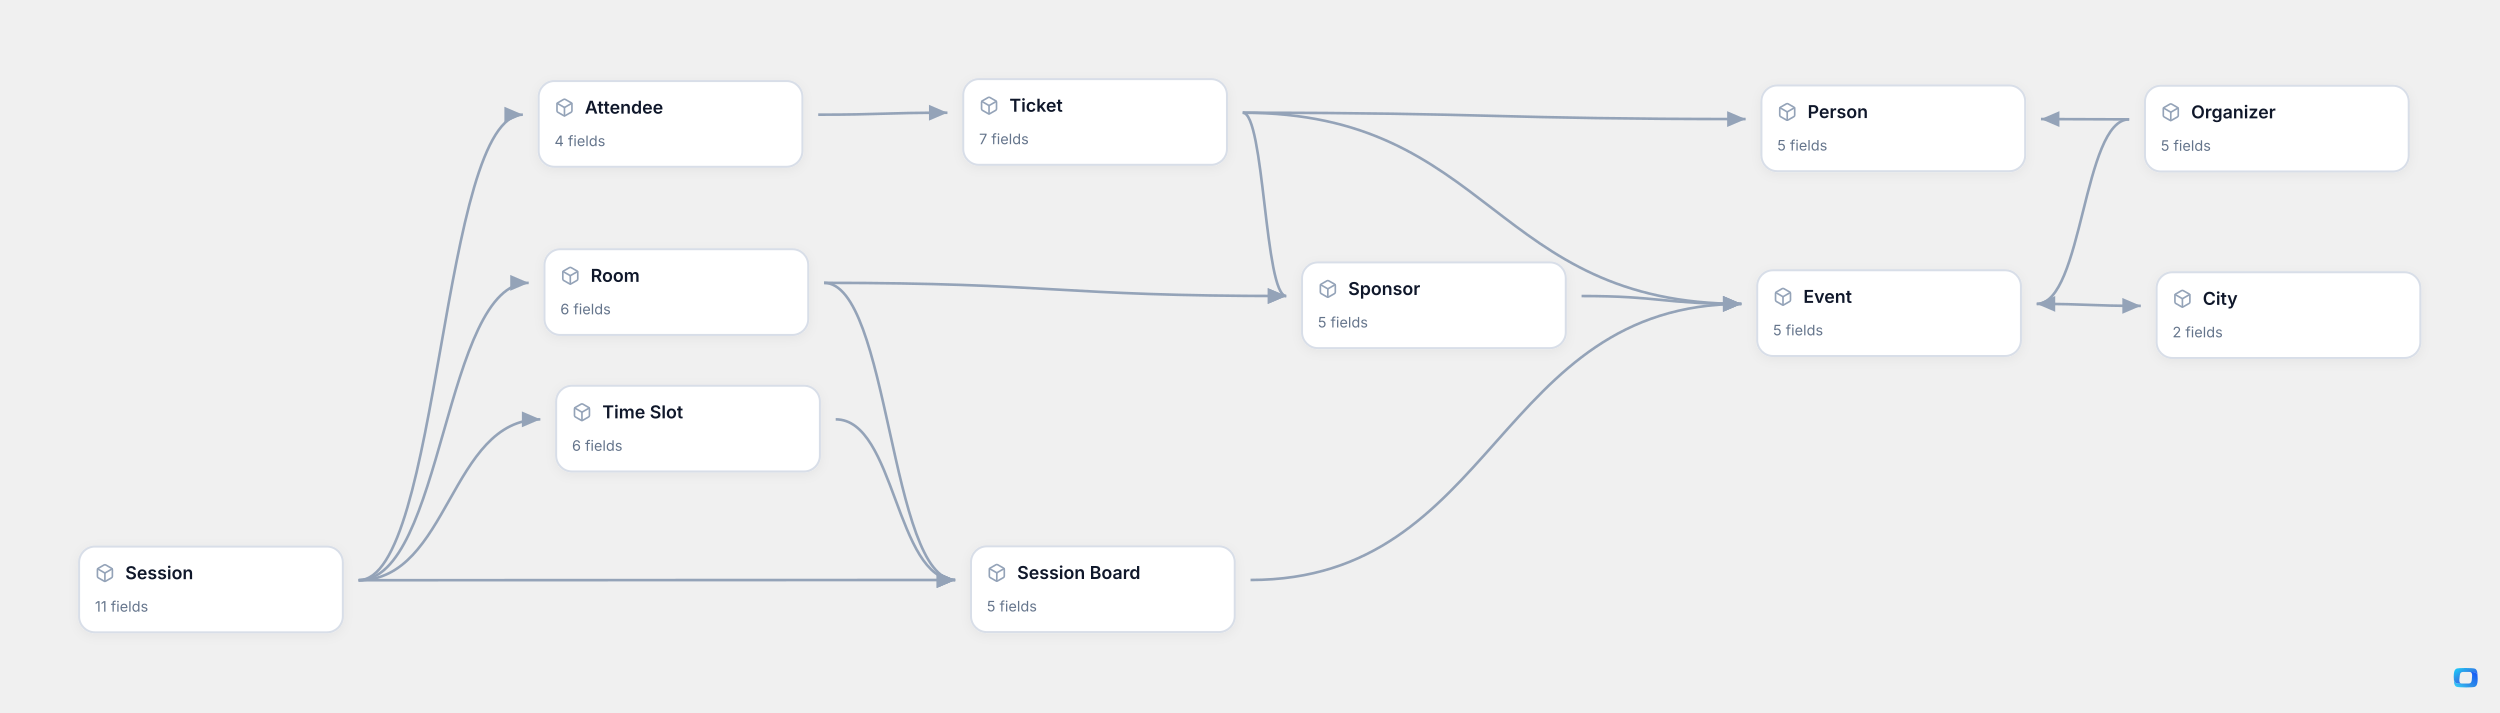
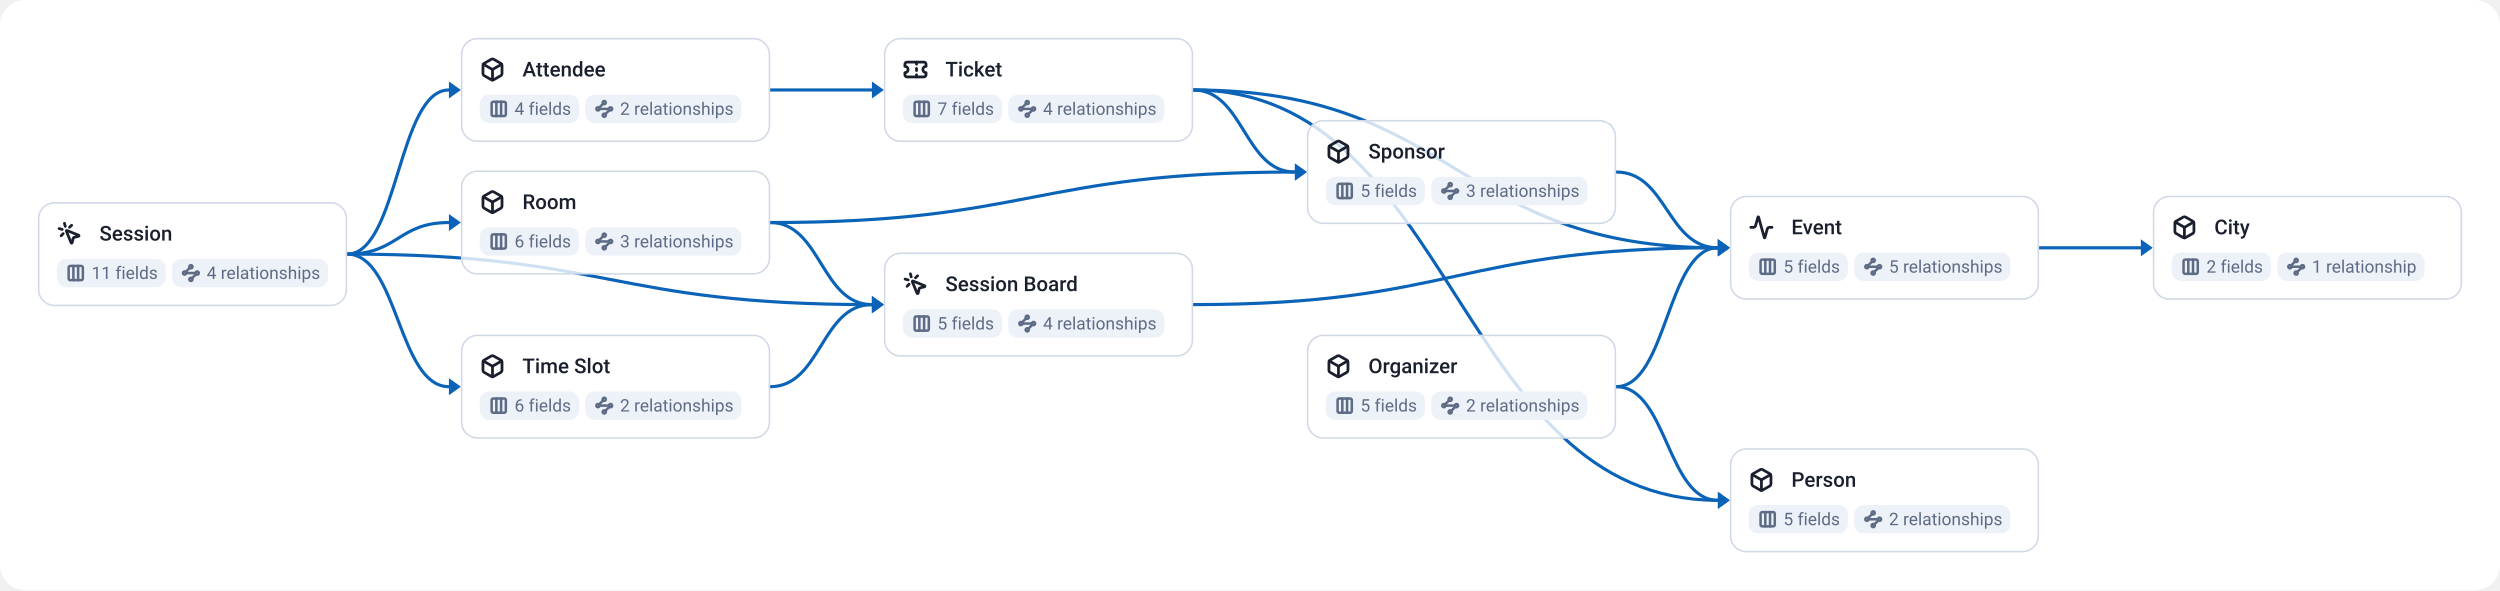
- <svg xmlns="http://www.w3.org/2000/svg" width="1896" height="540" viewBox="0 0 1896 540">
-   <defs>
-     <filter id="card-shadow" x="-20%" y="-20%" width="140%" height="140%">
-       <feDropShadow dx="0" dy="2" stdDeviation="4" flood-color="#0f172a" flood-opacity="0.05" />
-     </filter>
-     <filter id="label-shadow" x="-20%" y="-20%" width="140%" height="140%">
-       <feDropShadow dx="0" dy="1" stdDeviation="2" flood-color="#0f172a" flood-opacity="0.06" />
-     </filter>
-     <marker id="arr-end-0" markerWidth="9" markerHeight="9" refX="7" refY="3" orient="auto" markerUnits="strokeWidth">
-       <path d="M0,0 L7,3 L0,6 z" fill="rgb(148, 163, 184)" />
-     </marker>
-     <marker id="arr-start-0" markerWidth="9" markerHeight="9" refX="0" refY="3" orient="auto" markerUnits="strokeWidth">
-       <path d="M7,0 L0,3 L7,6 z" fill="rgb(148, 163, 184)" />
-     </marker>
-   </defs>
-   <g transform="translate(58.53,8.97)">
-     <path d="M562,78 C610.998,78 610.998,76.526 659.995,76.526" fill="none" stroke="rgb(148, 163, 184)" stroke-width="2" marker-end="url(#arr-end-0)" />
-     <path d="M1486.145,221.51 C1525.598,221.51 1525.598,223.009 1565.051,223.009" fill="none" stroke="rgb(148, 163, 184)" stroke-width="2" marker-end="url(#arr-end-0)" />
-     <path d="M1556.234,81.559 C1521.19,81.559 1521.19,221.51 1486.145,221.51" fill="none" stroke="rgb(148, 163, 184)" stroke-width="2" marker-end="url(#arr-end-0)" />
-     <path d="M1556.234,81.559 C1522.785,81.559 1522.785,81.339 1489.336,81.339" fill="none" stroke="rgb(148, 163, 184)" stroke-width="2" marker-end="url(#arr-end-0)" />
-     <path d="M566.422,205.548 C616.156,205.548 616.156,430.891 665.891,430.891" fill="none" stroke="rgb(148, 163, 184)" stroke-width="2" marker-end="url(#arr-end-0)" />
-     <path d="M566.422,205.548 C741.682,205.548 741.682,215.54 916.942,215.54" fill="none" stroke="rgb(148, 163, 184)" stroke-width="2" marker-end="url(#arr-end-0)" />
-     <path d="M213.474,431.062 C439.682,431.062 439.682,430.891 665.891,430.891" fill="none" stroke="rgb(148, 163, 184)" stroke-width="2" marker-end="url(#arr-end-0)" />
-     <path d="M213.474,431.062 C277.948,431.062 277.948,205.548 342.422,205.548" fill="none" stroke="rgb(148, 163, 184)" stroke-width="2" marker-end="url(#arr-end-0)" />
-     <path d="M213.474,431.062 C282.37,431.062 282.37,309.067 351.266,309.067" fill="none" stroke="rgb(148, 163, 184)" stroke-width="2" marker-end="url(#arr-end-0)" />
-     <path d="M213.474,431.062 C275.737,431.062 275.737,78 338,78" fill="none" stroke="rgb(148, 163, 184)" stroke-width="2" marker-end="url(#arr-end-0)" />
-     <path d="M889.891,430.891 C1076.018,430.891 1076.018,221.51 1262.145,221.51" fill="none" stroke="rgb(148, 163, 184)" stroke-width="2" marker-end="url(#arr-end-0)" />
-     <path d="M1140.942,215.54 C1201.543,215.54 1201.543,221.51 1262.145,221.51" fill="none" stroke="rgb(148, 163, 184)" stroke-width="2" marker-end="url(#arr-end-0)" />
-     <path d="M883.995,76.526 C1073.07,76.526 1073.07,221.51 1262.145,221.51" fill="none" stroke="rgb(148, 163, 184)" stroke-width="2" marker-end="url(#arr-end-0)" />
-     <path d="M883.995,76.526 C1074.666,76.526 1074.666,81.339 1265.336,81.339" fill="none" stroke="rgb(148, 163, 184)" stroke-width="2" marker-end="url(#arr-end-0)" />
-     <path d="M883.995,76.526 C900.468,76.526 900.468,215.54 916.942,215.54" fill="none" stroke="rgb(148, 163, 184)" stroke-width="2" marker-end="url(#arr-end-0)" />
-     <path d="M575.266,309.067 C620.578,309.067 620.578,430.891 665.891,430.891" fill="none" stroke="rgb(148, 163, 184)" stroke-width="2" marker-end="url(#arr-end-0)" />
-     <g transform="translate(350,52.5)">
-       <rect x="0" y="0" width="200" height="65" rx="12" fill="#ffffff" stroke="#d8dee8" stroke-width="1.5" filter="url(#card-shadow)" />
-       <g transform="translate(12,12.5) scale(0.63)" fill="none" stroke="#94a3b8" stroke-width="2" stroke-linecap="round" stroke-linejoin="round">
-         <path d="M21 8a2 2 0 0 0-1-1.73l-7-4a2 2 0 0 0-2 0l-7 4A2 2 0 0 0 3 8v8a2 2 0 0 0 1 1.73l7 4a2 2 0 0 0 2 0l7-4A2 2 0 0 0 21 16Z" />
-         <path d="m3.3 7 8.7 5 8.7-5" />
-         <path d="M12 22V12" />
-       </g>
-       <text x="35" y="24.73" font-family="-apple-system, BlinkMacSystemFont, 'Segoe UI', Inter, system-ui, sans-serif" font-size="13.5" font-weight="600" fill="#0f172a">Attendee</text>
-       <text x="12" y="49.35" font-family="-apple-system, BlinkMacSystemFont, 'Segoe UI', Inter, system-ui, sans-serif" font-size="11" fill="#64748b">4 fields</text>
-     </g>
-     <g transform="translate(1577.05,197.51)">
-       <rect x="0" y="0" width="200" height="65" rx="12" fill="#ffffff" stroke="#d8dee8" stroke-width="1.5" filter="url(#card-shadow)" />
-       <g transform="translate(12,12.5) scale(0.63)" fill="none" stroke="#94a3b8" stroke-width="2" stroke-linecap="round" stroke-linejoin="round">
-         <path d="M21 8a2 2 0 0 0-1-1.73l-7-4a2 2 0 0 0-2 0l-7 4A2 2 0 0 0 3 8v8a2 2 0 0 0 1 1.73l7 4a2 2 0 0 0 2 0l7-4A2 2 0 0 0 21 16Z" />
-         <path d="m3.3 7 8.7 5 8.7-5" />
-         <path d="M12 22V12" />
-       </g>
-       <text x="35" y="24.73" font-family="-apple-system, BlinkMacSystemFont, 'Segoe UI', Inter, system-ui, sans-serif" font-size="13.5" font-weight="600" fill="#0f172a">City</text>
-       <text x="12" y="49.35" font-family="-apple-system, BlinkMacSystemFont, 'Segoe UI', Inter, system-ui, sans-serif" font-size="11" fill="#64748b">2 fields</text>
-     </g>
-     <g transform="translate(1274.14,196.01)">
-       <rect x="0" y="0" width="200" height="65" rx="12" fill="#ffffff" stroke="#d8dee8" stroke-width="1.5" filter="url(#card-shadow)" />
-       <g transform="translate(12,12.5) scale(0.63)" fill="none" stroke="#94a3b8" stroke-width="2" stroke-linecap="round" stroke-linejoin="round">
-         <path d="M21 8a2 2 0 0 0-1-1.73l-7-4a2 2 0 0 0-2 0l-7 4A2 2 0 0 0 3 8v8a2 2 0 0 0 1 1.73l7 4a2 2 0 0 0 2 0l7-4A2 2 0 0 0 21 16Z" />
-         <path d="m3.3 7 8.7 5 8.7-5" />
-         <path d="M12 22V12" />
-       </g>
-       <text x="35" y="24.73" font-family="-apple-system, BlinkMacSystemFont, 'Segoe UI', Inter, system-ui, sans-serif" font-size="13.5" font-weight="600" fill="#0f172a">Event</text>
-       <text x="12" y="49.35" font-family="-apple-system, BlinkMacSystemFont, 'Segoe UI', Inter, system-ui, sans-serif" font-size="11" fill="#64748b">5 fields</text>
-     </g>
-     <g transform="translate(1568.23,56.06)">
-       <rect x="0" y="0" width="200" height="65" rx="12" fill="#ffffff" stroke="#d8dee8" stroke-width="1.5" filter="url(#card-shadow)" />
-       <g transform="translate(12,12.5) scale(0.63)" fill="none" stroke="#94a3b8" stroke-width="2" stroke-linecap="round" stroke-linejoin="round">
-         <path d="M21 8a2 2 0 0 0-1-1.73l-7-4a2 2 0 0 0-2 0l-7 4A2 2 0 0 0 3 8v8a2 2 0 0 0 1 1.73l7 4a2 2 0 0 0 2 0l7-4A2 2 0 0 0 21 16Z" />
-         <path d="m3.3 7 8.7 5 8.7-5" />
-         <path d="M12 22V12" />
-       </g>
-       <text x="35" y="24.73" font-family="-apple-system, BlinkMacSystemFont, 'Segoe UI', Inter, system-ui, sans-serif" font-size="13.5" font-weight="600" fill="#0f172a">Organizer</text>
-       <text x="12" y="49.35" font-family="-apple-system, BlinkMacSystemFont, 'Segoe UI', Inter, system-ui, sans-serif" font-size="11" fill="#64748b">5 fields</text>
-     </g>
-     <g transform="translate(1277.34,55.84)">
-       <rect x="0" y="0" width="200" height="65" rx="12" fill="#ffffff" stroke="#d8dee8" stroke-width="1.5" filter="url(#card-shadow)" />
-       <g transform="translate(12,12.5) scale(0.63)" fill="none" stroke="#94a3b8" stroke-width="2" stroke-linecap="round" stroke-linejoin="round">
-         <path d="M21 8a2 2 0 0 0-1-1.73l-7-4a2 2 0 0 0-2 0l-7 4A2 2 0 0 0 3 8v8a2 2 0 0 0 1 1.73l7 4a2 2 0 0 0 2 0l7-4A2 2 0 0 0 21 16Z" />
-         <path d="m3.3 7 8.7 5 8.7-5" />
-         <path d="M12 22V12" />
-       </g>
-       <text x="35" y="24.73" font-family="-apple-system, BlinkMacSystemFont, 'Segoe UI', Inter, system-ui, sans-serif" font-size="13.5" font-weight="600" fill="#0f172a">Person</text>
-       <text x="12" y="49.35" font-family="-apple-system, BlinkMacSystemFont, 'Segoe UI', Inter, system-ui, sans-serif" font-size="11" fill="#64748b">5 fields</text>
-     </g>
-     <g transform="translate(354.42,180.05)">
-       <rect x="0" y="0" width="200" height="65" rx="12" fill="#ffffff" stroke="#d8dee8" stroke-width="1.5" filter="url(#card-shadow)" />
-       <g transform="translate(12,12.5) scale(0.63)" fill="none" stroke="#94a3b8" stroke-width="2" stroke-linecap="round" stroke-linejoin="round">
-         <path d="M21 8a2 2 0 0 0-1-1.73l-7-4a2 2 0 0 0-2 0l-7 4A2 2 0 0 0 3 8v8a2 2 0 0 0 1 1.73l7 4a2 2 0 0 0 2 0l7-4A2 2 0 0 0 21 16Z" />
-         <path d="m3.3 7 8.7 5 8.7-5" />
-         <path d="M12 22V12" />
-       </g>
-       <text x="35" y="24.73" font-family="-apple-system, BlinkMacSystemFont, 'Segoe UI', Inter, system-ui, sans-serif" font-size="13.5" font-weight="600" fill="#0f172a">Room</text>
-       <text x="12" y="49.35" font-family="-apple-system, BlinkMacSystemFont, 'Segoe UI', Inter, system-ui, sans-serif" font-size="11" fill="#64748b">6 fields</text>
-     </g>
-     <g transform="translate(1.47,405.56)">
-       <rect x="0" y="0" width="200" height="65" rx="12" fill="#ffffff" stroke="#d8dee8" stroke-width="1.5" filter="url(#card-shadow)" />
-       <g transform="translate(12,12.5) scale(0.63)" fill="none" stroke="#94a3b8" stroke-width="2" stroke-linecap="round" stroke-linejoin="round">
-         <path d="M21 8a2 2 0 0 0-1-1.73l-7-4a2 2 0 0 0-2 0l-7 4A2 2 0 0 0 3 8v8a2 2 0 0 0 1 1.73l7 4a2 2 0 0 0 2 0l7-4A2 2 0 0 0 21 16Z" />
-         <path d="m3.3 7 8.7 5 8.7-5" />
-         <path d="M12 22V12" />
-       </g>
-       <text x="35" y="24.73" font-family="-apple-system, BlinkMacSystemFont, 'Segoe UI', Inter, system-ui, sans-serif" font-size="13.5" font-weight="600" fill="#0f172a">Session</text>
-       <text x="12" y="49.35" font-family="-apple-system, BlinkMacSystemFont, 'Segoe UI', Inter, system-ui, sans-serif" font-size="11" fill="#64748b">11 fields</text>
-     </g>
-     <g transform="translate(677.89,405.39)">
-       <rect x="0" y="0" width="200" height="65" rx="12" fill="#ffffff" stroke="#d8dee8" stroke-width="1.5" filter="url(#card-shadow)" />
-       <g transform="translate(12,12.5) scale(0.63)" fill="none" stroke="#94a3b8" stroke-width="2" stroke-linecap="round" stroke-linejoin="round">
-         <path d="M21 8a2 2 0 0 0-1-1.73l-7-4a2 2 0 0 0-2 0l-7 4A2 2 0 0 0 3 8v8a2 2 0 0 0 1 1.73l7 4a2 2 0 0 0 2 0l7-4A2 2 0 0 0 21 16Z" />
-         <path d="m3.3 7 8.7 5 8.7-5" />
-         <path d="M12 22V12" />
-       </g>
-       <text x="35" y="24.73" font-family="-apple-system, BlinkMacSystemFont, 'Segoe UI', Inter, system-ui, sans-serif" font-size="13.5" font-weight="600" fill="#0f172a">Session Board</text>
-       <text x="12" y="49.35" font-family="-apple-system, BlinkMacSystemFont, 'Segoe UI', Inter, system-ui, sans-serif" font-size="11" fill="#64748b">5 fields</text>
-     </g>
-     <g transform="translate(928.94,190.04)">
-       <rect x="0" y="0" width="200" height="65" rx="12" fill="#ffffff" stroke="#d8dee8" stroke-width="1.5" filter="url(#card-shadow)" />
-       <g transform="translate(12,12.5) scale(0.63)" fill="none" stroke="#94a3b8" stroke-width="2" stroke-linecap="round" stroke-linejoin="round">
-         <path d="M21 8a2 2 0 0 0-1-1.73l-7-4a2 2 0 0 0-2 0l-7 4A2 2 0 0 0 3 8v8a2 2 0 0 0 1 1.73l7 4a2 2 0 0 0 2 0l7-4A2 2 0 0 0 21 16Z" />
-         <path d="m3.3 7 8.7 5 8.7-5" />
-         <path d="M12 22V12" />
-       </g>
-       <text x="35" y="24.73" font-family="-apple-system, BlinkMacSystemFont, 'Segoe UI', Inter, system-ui, sans-serif" font-size="13.5" font-weight="600" fill="#0f172a">Sponsor</text>
-       <text x="12" y="49.35" font-family="-apple-system, BlinkMacSystemFont, 'Segoe UI', Inter, system-ui, sans-serif" font-size="11" fill="#64748b">5 fields</text>
-     </g>
-     <g transform="translate(672,51.03)">
-       <rect x="0" y="0" width="200" height="65" rx="12" fill="#ffffff" stroke="#d8dee8" stroke-width="1.5" filter="url(#card-shadow)" />
-       <g transform="translate(12,12.5) scale(0.63)" fill="none" stroke="#94a3b8" stroke-width="2" stroke-linecap="round" stroke-linejoin="round">
-         <path d="M21 8a2 2 0 0 0-1-1.73l-7-4a2 2 0 0 0-2 0l-7 4A2 2 0 0 0 3 8v8a2 2 0 0 0 1 1.73l7 4a2 2 0 0 0 2 0l7-4A2 2 0 0 0 21 16Z" />
-         <path d="m3.3 7 8.7 5 8.7-5" />
-         <path d="M12 22V12" />
-       </g>
-       <text x="35" y="24.73" font-family="-apple-system, BlinkMacSystemFont, 'Segoe UI', Inter, system-ui, sans-serif" font-size="13.5" font-weight="600" fill="#0f172a">Ticket</text>
-       <text x="12" y="49.35" font-family="-apple-system, BlinkMacSystemFont, 'Segoe UI', Inter, system-ui, sans-serif" font-size="11" fill="#64748b">7 fields</text>
-     </g>
-     <g transform="translate(363.27,283.57)">
-       <rect x="0" y="0" width="200" height="65" rx="12" fill="#ffffff" stroke="#d8dee8" stroke-width="1.5" filter="url(#card-shadow)" />
-       <g transform="translate(12,12.5) scale(0.63)" fill="none" stroke="#94a3b8" stroke-width="2" stroke-linecap="round" stroke-linejoin="round">
-         <path d="M21 8a2 2 0 0 0-1-1.73l-7-4a2 2 0 0 0-2 0l-7 4A2 2 0 0 0 3 8v8a2 2 0 0 0 1 1.73l7 4a2 2 0 0 0 2 0l7-4A2 2 0 0 0 21 16Z" />
-         <path d="m3.3 7 8.7 5 8.7-5" />
-         <path d="M12 22V12" />
-       </g>
-       <text x="35" y="24.73" font-family="-apple-system, BlinkMacSystemFont, 'Segoe UI', Inter, system-ui, sans-serif" font-size="13.5" font-weight="600" fill="#0f172a">Time Slot</text>
-       <text x="12" y="49.35" font-family="-apple-system, BlinkMacSystemFont, 'Segoe UI', Inter, system-ui, sans-serif" font-size="11" fill="#64748b">6 fields</text>
-     </g>
-   </g>
-   <g transform="translate(1858,502)" opacity="0.92">
-     <defs>
-       <linearGradient id="wmg0" x1="0" y1="0" x2="1" y2="1">
-         <stop stop-color="#05D2FF" />
-         <stop offset=".4" stop-color="#1E88E5" />
-         <stop offset="1" stop-color="#182FFF" />
-       </linearGradient>
-       <linearGradient id="wmg1" x1="0" y1="1" x2="1" y2="0">
-         <stop stop-color="#24D8FF" />
-         <stop offset=".4" stop-color="#1E88E5" />
-         <stop offset="1" stop-color="#0046F9" />
-       </linearGradient>
-     </defs>
-     <g transform="scale(0.046875)">
-       <path d="M421.311 119.85C435.258 133.807 440.996 157.327 440.996 157.327C440.996 157.327 449.53 204.69 449.53 268.995C449.53 177.972 418.65 162.348 311.314 162.348H212.327C157.38 162.348 161.097 217.57 157.38 243.85L152.865 283.556C150.697 325.33 157.951 351.215 200.811 351.215C111.444 351.215 61.806 365.847 61.806 239.866C61.806 182.846 70.404 157.327 70.404 157.327C70.404 157.327 76.142 133.807 90.118 119.85C104.095 105.877 124.809 104.475 124.809 104.475C124.809 104.475 167.579 98.037 252.066 98.037C336.554 98.037 384.285 104.475 384.285 104.475C384.285 104.475 407.321 105.877 421.311 119.85Z" fill="url(#wmg0)" />
-       <path d="M449.515 271.888C449.52 273.026 449.523 274.174 449.523 275.333C449.523 329.946 441.393 351.201 441.393 351.201C441.393 351.201 435.03 376.952 424.167 388.075C406.929 405.725 388.495 406.71 388.495 406.71C388.495 406.71 348.836 413.061 263.502 413.061C181.632 413.061 127.111 406.749 127.111 406.749C127.111 406.749 104.091 405.337 90.114 391.377C76.138 377.394 70.4 351.201 70.4 351.201C70.4 351.201 61.806 297.401 61.806 238.506C61.806 352.055 102.131 351.374 175.525 350.133C183.56 349.998 191.992 349.855 200.811 349.855H299.787C343.122 349.855 352.906 318.315 354.792 282.196L359.32 227.093C360.526 204.443 357.608 188.362 350.507 178.012C342.765 166.722 329.575 160.987 311.314 160.987C424.974 160.987 448.73 176.216 449.515 271.888Z" fill="url(#wmg1)" />
-     </g>
+ <svg xmlns="http://www.w3.org/2000/svg" width="1584" height="374" viewBox="0 0 1584 374" role="img" aria-labelledby="t">
+   <rect width="1584" height="374" rx="16" fill="#ffffff" />
+   <path d="M488 57 C 520.22 57, 520.22 57, 552.44 57" fill="none" stroke="#0b63b8" stroke-width="2" stroke-linecap="round" />
+   <path d="M552.44 51.6L560 57L552.44 62.4Z" fill="#0b63b8" />
+   <path d="M1292 157 C 1324.22 157, 1324.22 157, 1356.44 157" fill="none" stroke="#0b63b8" stroke-width="2" stroke-linecap="round" />
+   <path d="M1356.44 151.6L1364 157L1356.44 162.4Z" fill="#0b63b8" />
+   <path d="M1024 245 C 1056.22 245, 1056.22 157, 1088.44 157" fill="none" stroke="#0b63b8" stroke-width="2" stroke-linecap="round" />
+   <path d="M1088.44 151.6L1096 157L1088.44 162.4Z" fill="#0b63b8" />
+   <path d="M1024 245 C 1056.22 245, 1056.22 317, 1088.44 317" fill="none" stroke="#0b63b8" stroke-width="2" stroke-linecap="round" />
+   <path d="M1088.44 311.6L1096 317L1088.44 322.4Z" fill="#0b63b8" />
+   <path d="M488 141 C 520.22 141, 520.22 193, 552.44 193" fill="none" stroke="#0b63b8" stroke-width="2" stroke-linecap="round" />
+   <path d="M552.44 187.6L560 193L552.44 198.4Z" fill="#0b63b8" />
+   <path d="M488 141 C 654.22 141, 654.22 109, 820.44 109" fill="none" stroke="#0b63b8" stroke-width="2" stroke-linecap="round" />
+   <path d="M820.44 103.6L828 109L820.44 114.4Z" fill="#0b63b8" />
+   <path d="M220 161 C 386.22 161, 386.22 193, 552.44 193" fill="none" stroke="#0b63b8" stroke-width="2" stroke-linecap="round" />
+   <path d="M552.44 187.6L560 193L552.44 198.4Z" fill="#0b63b8" />
+   <path d="M220 161 C 252.22 161, 252.22 141, 284.44 141" fill="none" stroke="#0b63b8" stroke-width="2" stroke-linecap="round" />
+   <path d="M284.44 135.6L292 141L284.44 146.4Z" fill="#0b63b8" />
+   <path d="M220 161 C 252.22 161, 252.22 245, 284.44 245" fill="none" stroke="#0b63b8" stroke-width="2" stroke-linecap="round" />
+   <path d="M284.44 239.6L292 245L284.44 250.4Z" fill="#0b63b8" />
+   <path d="M220 161 C 252.22 161, 252.22 57, 284.44 57" fill="none" stroke="#0b63b8" stroke-width="2" stroke-linecap="round" />
+   <path d="M284.44 51.6L292 57L284.44 62.4Z" fill="#0b63b8" />
+   <path d="M756 193 C 922.22 193, 922.22 157, 1088.44 157" fill="none" stroke="#0b63b8" stroke-width="2" stroke-linecap="round" />
+   <path d="M1088.44 151.6L1096 157L1088.44 162.4Z" fill="#0b63b8" />
+   <path d="M1024 109 C 1056.22 109, 1056.22 157, 1088.44 157" fill="none" stroke="#0b63b8" stroke-width="2" stroke-linecap="round" />
+   <path d="M1088.44 151.6L1096 157L1088.44 162.4Z" fill="#0b63b8" />
+   <path d="M756 57 C 922.22 57, 922.22 157, 1088.44 157" fill="none" stroke="#0b63b8" stroke-width="2" stroke-linecap="round" />
+   <path d="M1088.44 151.6L1096 157L1088.44 162.4Z" fill="#0b63b8" />
+   <path d="M756 57 C 922.22 57, 922.22 317, 1088.44 317" fill="none" stroke="#0b63b8" stroke-width="2" stroke-linecap="round" />
+   <path d="M1088.44 311.6L1096 317L1088.44 322.4Z" fill="#0b63b8" />
+   <path d="M756 57 C 788.22 57, 788.22 109, 820.44 109" fill="none" stroke="#0b63b8" stroke-width="2" stroke-linecap="round" />
+   <path d="M820.44 103.6L828 109L820.44 114.4Z" fill="#0b63b8" />
+   <path d="M488 245 C 520.22 245, 520.22 193, 552.44 193" fill="none" stroke="#0b63b8" stroke-width="2" stroke-linecap="round" />
+   <path d="M552.44 187.6L560 193L552.44 198.4Z" fill="#0b63b8" />
+   <g>
+     <rect x="292.5" y="24.5" width="195" height="65" rx="10" fill="#ffffff" fill-opacity="0.8" stroke="#d1d9e6" stroke-width="1" />
+     <g transform="translate(304 36) scale(0.67)" fill="none" stroke="#1a1f2e" stroke-width="2.63" stroke-linecap="round" stroke-linejoin="round" color="#1a1f2e">
+       <path d="M21 8a2 2 0 0 0-1-1.73l-7-4a2 2 0 0 0-2 0l-7 4A2 2 0 0 0 3 8v8a2 2 0 0 0 1 1.73l7 4a2 2 0 0 0 2 0l7-4A2 2 0 0 0 21 16Z" />
+       <path d="m3.3 7 8.7 5 8.7-5" />
+       <path d="M12 22V12" />
+     </g>
+     <text x="331" y="44" font-family="Roboto, -apple-system, BlinkMacSystemFont, 'Segoe UI', Helvetica, Arial, sans-serif" font-size="13" font-weight="500" fill="#1a1f2e" dominant-baseline="central" textLength="53.6" lengthAdjust="spacingAndGlyphs">Attendee</text>
+     <rect x="304" y="60" width="62.85" height="18" rx="6" fill="#edf1f8" />
+     <g transform="translate(310 63) scale(0.5)" fill="none" stroke="#5e6b85" stroke-width="3.2" stroke-linecap="round" stroke-linejoin="round" color="#5e6b85">
+       <rect width="18" height="18" x="3" y="3" rx="2" />
+       <path d="M9 3v18" />
+       <path d="M15 3v18" />
+     </g>
+     <text x="326" y="69" font-family="Roboto, -apple-system, BlinkMacSystemFont, 'Segoe UI', Helvetica, Arial, sans-serif" font-size="11" fill="#5e6b85" dominant-baseline="central" textLength="34.85" lengthAdjust="spacingAndGlyphs">4 fields</text>
+     <rect x="370.85" y="60" width="98.92" height="18" rx="6" fill="#edf1f8" />
+     <g transform="translate(376.85 63) scale(0.5)" fill="none" stroke="#5e6b85" stroke-width="3.2" stroke-linecap="round" stroke-linejoin="round" color="#5e6b85">
+       <path d="m10.586 5.414-5.172 5.172" />
+       <path d="m18.586 13.414-5.172 5.172" />
+       <path d="M6 12h12" />
+       <circle cx="12" cy="20" r="2" />
+       <circle cx="12" cy="4" r="2" />
+       <circle cx="20" cy="12" r="2" />
+       <circle cx="4" cy="12" r="2" />
+     </g>
+     <text x="392.85" y="69" font-family="Roboto, -apple-system, BlinkMacSystemFont, 'Segoe UI', Helvetica, Arial, sans-serif" font-size="11" fill="#5e6b85" dominant-baseline="central" textLength="70.92" lengthAdjust="spacingAndGlyphs">2 relationships</text>
+   </g>
+   <g>
+     <rect x="1364.5" y="124.5" width="195" height="65" rx="10" fill="#ffffff" fill-opacity="0.8" stroke="#d1d9e6" stroke-width="1" />
+     <g transform="translate(1376 136) scale(0.67)" fill="none" stroke="#1a1f2e" stroke-width="2.63" stroke-linecap="round" stroke-linejoin="round" color="#1a1f2e">
+       <path d="M21 8a2 2 0 0 0-1-1.73l-7-4a2 2 0 0 0-2 0l-7 4A2 2 0 0 0 3 8v8a2 2 0 0 0 1 1.73l7 4a2 2 0 0 0 2 0l7-4A2 2 0 0 0 21 16Z" />
+       <path d="m3.3 7 8.7 5 8.7-5" />
+       <path d="M12 22V12" />
+     </g>
+     <text x="1403" y="144" font-family="Roboto, -apple-system, BlinkMacSystemFont, 'Segoe UI', Helvetica, Arial, sans-serif" font-size="13" font-weight="500" fill="#1a1f2e" dominant-baseline="central" textLength="23.06" lengthAdjust="spacingAndGlyphs">City</text>
+     <rect x="1376" y="160" width="62.85" height="18" rx="6" fill="#edf1f8" />
+     <g transform="translate(1382 163) scale(0.5)" fill="none" stroke="#5e6b85" stroke-width="3.2" stroke-linecap="round" stroke-linejoin="round" color="#5e6b85">
+       <rect width="18" height="18" x="3" y="3" rx="2" />
+       <path d="M9 3v18" />
+       <path d="M15 3v18" />
+     </g>
+     <text x="1398" y="169" font-family="Roboto, -apple-system, BlinkMacSystemFont, 'Segoe UI', Helvetica, Arial, sans-serif" font-size="11" fill="#5e6b85" dominant-baseline="central" textLength="34.85" lengthAdjust="spacingAndGlyphs">2 fields</text>
+     <rect x="1442.85" y="160" width="93.42" height="18" rx="6" fill="#edf1f8" />
+     <g transform="translate(1448.85 163) scale(0.5)" fill="none" stroke="#5e6b85" stroke-width="3.2" stroke-linecap="round" stroke-linejoin="round" color="#5e6b85">
+       <path d="m10.586 5.414-5.172 5.172" />
+       <path d="m18.586 13.414-5.172 5.172" />
+       <path d="M6 12h12" />
+       <circle cx="12" cy="20" r="2" />
+       <circle cx="12" cy="4" r="2" />
+       <circle cx="20" cy="12" r="2" />
+       <circle cx="4" cy="12" r="2" />
+     </g>
+     <text x="1464.85" y="169" font-family="Roboto, -apple-system, BlinkMacSystemFont, 'Segoe UI', Helvetica, Arial, sans-serif" font-size="11" fill="#5e6b85" dominant-baseline="central" textLength="65.42" lengthAdjust="spacingAndGlyphs">1 relationship</text>
+   </g>
+   <g>
+     <rect x="1096.5" y="124.5" width="195" height="65" rx="10" fill="#ffffff" fill-opacity="0.8" stroke="#d1d9e6" stroke-width="1" />
+     <g transform="translate(1108 136) scale(0.67)" fill="none" stroke="#1a1f2e" stroke-width="2.63" stroke-linecap="round" stroke-linejoin="round" color="#1a1f2e">
+       <path d="M22 12h-2.48a2 2 0 0 0-1.93 1.46l-2.35 8.36a.25.25 0 0 1-.48 0L9.24 2.18a.25.25 0 0 0-.48 0l-2.35 8.36A2 2 0 0 1 4.49 12H2" />
+     </g>
+     <text x="1135" y="144" font-family="Roboto, -apple-system, BlinkMacSystemFont, 'Segoe UI', Helvetica, Arial, sans-serif" font-size="13" font-weight="500" fill="#1a1f2e" dominant-baseline="central" textLength="34.24" lengthAdjust="spacingAndGlyphs">Event</text>
+     <rect x="1108" y="160" width="62.85" height="18" rx="6" fill="#edf1f8" />
+     <g transform="translate(1114 163) scale(0.5)" fill="none" stroke="#5e6b85" stroke-width="3.2" stroke-linecap="round" stroke-linejoin="round" color="#5e6b85">
+       <rect width="18" height="18" x="3" y="3" rx="2" />
+       <path d="M9 3v18" />
+       <path d="M15 3v18" />
+     </g>
+     <text x="1130" y="169" font-family="Roboto, -apple-system, BlinkMacSystemFont, 'Segoe UI', Helvetica, Arial, sans-serif" font-size="11" fill="#5e6b85" dominant-baseline="central" textLength="34.85" lengthAdjust="spacingAndGlyphs">5 fields</text>
+     <rect x="1174.85" y="160" width="98.92" height="18" rx="6" fill="#edf1f8" />
+     <g transform="translate(1180.85 163) scale(0.5)" fill="none" stroke="#5e6b85" stroke-width="3.2" stroke-linecap="round" stroke-linejoin="round" color="#5e6b85">
+       <path d="m10.586 5.414-5.172 5.172" />
+       <path d="m18.586 13.414-5.172 5.172" />
+       <path d="M6 12h12" />
+       <circle cx="12" cy="20" r="2" />
+       <circle cx="12" cy="4" r="2" />
+       <circle cx="20" cy="12" r="2" />
+       <circle cx="4" cy="12" r="2" />
+     </g>
+     <text x="1196.85" y="169" font-family="Roboto, -apple-system, BlinkMacSystemFont, 'Segoe UI', Helvetica, Arial, sans-serif" font-size="11" fill="#5e6b85" dominant-baseline="central" textLength="70.92" lengthAdjust="spacingAndGlyphs">5 relationships</text>
+   </g>
+   <g>
+     <rect x="828.5" y="212.5" width="195" height="65" rx="10" fill="#ffffff" fill-opacity="0.8" stroke="#d1d9e6" stroke-width="1" />
+     <g transform="translate(840 224) scale(0.67)" fill="none" stroke="#1a1f2e" stroke-width="2.63" stroke-linecap="round" stroke-linejoin="round" color="#1a1f2e">
+       <path d="M21 8a2 2 0 0 0-1-1.73l-7-4a2 2 0 0 0-2 0l-7 4A2 2 0 0 0 3 8v8a2 2 0 0 0 1 1.73l7 4a2 2 0 0 0 2 0l7-4A2 2 0 0 0 21 16Z" />
+       <path d="m3.3 7 8.7 5 8.7-5" />
+       <path d="M12 22V12" />
+     </g>
+     <text x="867" y="232" font-family="Roboto, -apple-system, BlinkMacSystemFont, 'Segoe UI', Helvetica, Arial, sans-serif" font-size="13" font-weight="500" fill="#1a1f2e" dominant-baseline="central" textLength="58.78" lengthAdjust="spacingAndGlyphs">Organizer</text>
+     <rect x="840" y="248" width="62.85" height="18" rx="6" fill="#edf1f8" />
+     <g transform="translate(846 251) scale(0.5)" fill="none" stroke="#5e6b85" stroke-width="3.2" stroke-linecap="round" stroke-linejoin="round" color="#5e6b85">
+       <rect width="18" height="18" x="3" y="3" rx="2" />
+       <path d="M9 3v18" />
+       <path d="M15 3v18" />
+     </g>
+     <text x="862" y="257" font-family="Roboto, -apple-system, BlinkMacSystemFont, 'Segoe UI', Helvetica, Arial, sans-serif" font-size="11" fill="#5e6b85" dominant-baseline="central" textLength="34.85" lengthAdjust="spacingAndGlyphs">5 fields</text>
+     <rect x="906.85" y="248" width="98.92" height="18" rx="6" fill="#edf1f8" />
+     <g transform="translate(912.85 251) scale(0.5)" fill="none" stroke="#5e6b85" stroke-width="3.2" stroke-linecap="round" stroke-linejoin="round" color="#5e6b85">
+       <path d="m10.586 5.414-5.172 5.172" />
+       <path d="m18.586 13.414-5.172 5.172" />
+       <path d="M6 12h12" />
+       <circle cx="12" cy="20" r="2" />
+       <circle cx="12" cy="4" r="2" />
+       <circle cx="20" cy="12" r="2" />
+       <circle cx="4" cy="12" r="2" />
+     </g>
+     <text x="928.85" y="257" font-family="Roboto, -apple-system, BlinkMacSystemFont, 'Segoe UI', Helvetica, Arial, sans-serif" font-size="11" fill="#5e6b85" dominant-baseline="central" textLength="70.92" lengthAdjust="spacingAndGlyphs">2 relationships</text>
+   </g>
+   <g>
+     <rect x="1096.5" y="284.5" width="195" height="65" rx="10" fill="#ffffff" fill-opacity="0.8" stroke="#d1d9e6" stroke-width="1" />
+     <g transform="translate(1108 296) scale(0.67)" fill="none" stroke="#1a1f2e" stroke-width="2.63" stroke-linecap="round" stroke-linejoin="round" color="#1a1f2e">
+       <path d="M21 8a2 2 0 0 0-1-1.73l-7-4a2 2 0 0 0-2 0l-7 4A2 2 0 0 0 3 8v8a2 2 0 0 0 1 1.73l7 4a2 2 0 0 0 2 0l7-4A2 2 0 0 0 21 16Z" />
+       <path d="m3.3 7 8.7 5 8.7-5" />
+       <path d="M12 22V12" />
+     </g>
+     <text x="1135" y="304" font-family="Roboto, -apple-system, BlinkMacSystemFont, 'Segoe UI', Helvetica, Arial, sans-serif" font-size="13" font-weight="500" fill="#1a1f2e" dominant-baseline="central" textLength="42.42" lengthAdjust="spacingAndGlyphs">Person</text>
+     <rect x="1108" y="320" width="62.85" height="18" rx="6" fill="#edf1f8" />
+     <g transform="translate(1114 323) scale(0.5)" fill="none" stroke="#5e6b85" stroke-width="3.2" stroke-linecap="round" stroke-linejoin="round" color="#5e6b85">
+       <rect width="18" height="18" x="3" y="3" rx="2" />
+       <path d="M9 3v18" />
+       <path d="M15 3v18" />
+     </g>
+     <text x="1130" y="329" font-family="Roboto, -apple-system, BlinkMacSystemFont, 'Segoe UI', Helvetica, Arial, sans-serif" font-size="11" fill="#5e6b85" dominant-baseline="central" textLength="34.85" lengthAdjust="spacingAndGlyphs">5 fields</text>
+     <rect x="1174.85" y="320" width="98.92" height="18" rx="6" fill="#edf1f8" />
+     <g transform="translate(1180.85 323) scale(0.5)" fill="none" stroke="#5e6b85" stroke-width="3.2" stroke-linecap="round" stroke-linejoin="round" color="#5e6b85">
+       <path d="m10.586 5.414-5.172 5.172" />
+       <path d="m18.586 13.414-5.172 5.172" />
+       <path d="M6 12h12" />
+       <circle cx="12" cy="20" r="2" />
+       <circle cx="12" cy="4" r="2" />
+       <circle cx="20" cy="12" r="2" />
+       <circle cx="4" cy="12" r="2" />
+     </g>
+     <text x="1196.85" y="329" font-family="Roboto, -apple-system, BlinkMacSystemFont, 'Segoe UI', Helvetica, Arial, sans-serif" font-size="11" fill="#5e6b85" dominant-baseline="central" textLength="70.92" lengthAdjust="spacingAndGlyphs">2 relationships</text>
+   </g>
+   <g>
+     <rect x="292.5" y="108.5" width="195" height="65" rx="10" fill="#ffffff" fill-opacity="0.8" stroke="#d1d9e6" stroke-width="1" />
+     <g transform="translate(304 120) scale(0.67)" fill="none" stroke="#1a1f2e" stroke-width="2.63" stroke-linecap="round" stroke-linejoin="round" color="#1a1f2e">
+       <path d="M21 8a2 2 0 0 0-1-1.73l-7-4a2 2 0 0 0-2 0l-7 4A2 2 0 0 0 3 8v8a2 2 0 0 0 1 1.73l7 4a2 2 0 0 0 2 0l7-4A2 2 0 0 0 21 16Z" />
+       <path d="m3.3 7 8.7 5 8.7-5" />
+       <path d="M12 22V12" />
+     </g>
+     <text x="331" y="128" font-family="Roboto, -apple-system, BlinkMacSystemFont, 'Segoe UI', Helvetica, Arial, sans-serif" font-size="13" font-weight="500" fill="#1a1f2e" dominant-baseline="central" textLength="35.71" lengthAdjust="spacingAndGlyphs">Room</text>
+     <rect x="304" y="144" width="62.85" height="18" rx="6" fill="#edf1f8" />
+     <g transform="translate(310 147) scale(0.5)" fill="none" stroke="#5e6b85" stroke-width="3.2" stroke-linecap="round" stroke-linejoin="round" color="#5e6b85">
+       <rect width="18" height="18" x="3" y="3" rx="2" />
+       <path d="M9 3v18" />
+       <path d="M15 3v18" />
+     </g>
+     <text x="326" y="153" font-family="Roboto, -apple-system, BlinkMacSystemFont, 'Segoe UI', Helvetica, Arial, sans-serif" font-size="11" fill="#5e6b85" dominant-baseline="central" textLength="34.85" lengthAdjust="spacingAndGlyphs">6 fields</text>
+     <rect x="370.85" y="144" width="98.92" height="18" rx="6" fill="#edf1f8" />
+     <g transform="translate(376.85 147) scale(0.5)" fill="none" stroke="#5e6b85" stroke-width="3.2" stroke-linecap="round" stroke-linejoin="round" color="#5e6b85">
+       <path d="m10.586 5.414-5.172 5.172" />
+       <path d="m18.586 13.414-5.172 5.172" />
+       <path d="M6 12h12" />
+       <circle cx="12" cy="20" r="2" />
+       <circle cx="12" cy="4" r="2" />
+       <circle cx="20" cy="12" r="2" />
+       <circle cx="4" cy="12" r="2" />
+     </g>
+     <text x="392.85" y="153" font-family="Roboto, -apple-system, BlinkMacSystemFont, 'Segoe UI', Helvetica, Arial, sans-serif" font-size="11" fill="#5e6b85" dominant-baseline="central" textLength="70.92" lengthAdjust="spacingAndGlyphs">3 relationships</text>
+   </g>
+   <g>
+     <rect x="24.5" y="128.5" width="195" height="65" rx="10" fill="#ffffff" fill-opacity="0.8" stroke="#d1d9e6" stroke-width="1" />
+     <g transform="translate(36 140) scale(0.67)" fill="none" stroke="#1a1f2e" stroke-width="2.63" stroke-linecap="round" stroke-linejoin="round" color="#1a1f2e">
+       <path d="M14 4.1 12 6" />
+       <path d="m5.1 8-2.9-.8" />
+       <path d="m6 12-1.9 2" />
+       <path d="M7.2 2.2 8 5.1" />
+       <path d="M9.037 9.69a.498.498 0 0 1 .653-.653l11 4.5a.5.5 0 0 1-.074.949l-4.349 1.041a1 1 0 0 0-.74.739l-1.04 4.35a.5.5 0 0 1-.95.074z" />
+     </g>
+     <text x="63" y="148" font-family="Roboto, -apple-system, BlinkMacSystemFont, 'Segoe UI', Helvetica, Arial, sans-serif" font-size="13" font-weight="500" fill="#1a1f2e" dominant-baseline="central" textLength="47.63" lengthAdjust="spacingAndGlyphs">Session</text>
+     <rect x="36" y="164" width="68.96" height="18" rx="6" fill="#edf1f8" />
+     <g transform="translate(42 167) scale(0.5)" fill="none" stroke="#5e6b85" stroke-width="3.2" stroke-linecap="round" stroke-linejoin="round" color="#5e6b85">
+       <rect width="18" height="18" x="3" y="3" rx="2" />
+       <path d="M9 3v18" />
+       <path d="M15 3v18" />
+     </g>
+     <text x="58" y="173" font-family="Roboto, -apple-system, BlinkMacSystemFont, 'Segoe UI', Helvetica, Arial, sans-serif" font-size="11" fill="#5e6b85" dominant-baseline="central" textLength="40.96" lengthAdjust="spacingAndGlyphs">11 fields</text>
+     <rect x="108.96" y="164" width="98.92" height="18" rx="6" fill="#edf1f8" />
+     <g transform="translate(114.96 167) scale(0.5)" fill="none" stroke="#5e6b85" stroke-width="3.2" stroke-linecap="round" stroke-linejoin="round" color="#5e6b85">
+       <path d="m10.586 5.414-5.172 5.172" />
+       <path d="m18.586 13.414-5.172 5.172" />
+       <path d="M6 12h12" />
+       <circle cx="12" cy="20" r="2" />
+       <circle cx="12" cy="4" r="2" />
+       <circle cx="20" cy="12" r="2" />
+       <circle cx="4" cy="12" r="2" />
+     </g>
+     <text x="130.96" y="173" font-family="Roboto, -apple-system, BlinkMacSystemFont, 'Segoe UI', Helvetica, Arial, sans-serif" font-size="11" fill="#5e6b85" dominant-baseline="central" textLength="70.92" lengthAdjust="spacingAndGlyphs">4 relationships</text>
+   </g>
+   <g>
+     <rect x="560.5" y="160.5" width="195" height="65" rx="10" fill="#ffffff" fill-opacity="0.8" stroke="#d1d9e6" stroke-width="1" />
+     <g transform="translate(572 172) scale(0.67)" fill="none" stroke="#1a1f2e" stroke-width="2.63" stroke-linecap="round" stroke-linejoin="round" color="#1a1f2e">
+       <path d="M14 4.1 12 6" />
+       <path d="m5.1 8-2.9-.8" />
+       <path d="m6 12-1.9 2" />
+       <path d="M7.2 2.2 8 5.1" />
+       <path d="M9.037 9.69a.498.498 0 0 1 .653-.653l11 4.5a.5.5 0 0 1-.074.949l-4.349 1.041a1 1 0 0 0-.74.739l-1.04 4.35a.5.5 0 0 1-.95.074z" />
+     </g>
+     <text x="599" y="180" font-family="Roboto, -apple-system, BlinkMacSystemFont, 'Segoe UI', Helvetica, Arial, sans-serif" font-size="13" font-weight="500" fill="#1a1f2e" dominant-baseline="central" textLength="87.08" lengthAdjust="spacingAndGlyphs">Session Board</text>
+     <rect x="572" y="196" width="62.85" height="18" rx="6" fill="#edf1f8" />
+     <g transform="translate(578 199) scale(0.5)" fill="none" stroke="#5e6b85" stroke-width="3.2" stroke-linecap="round" stroke-linejoin="round" color="#5e6b85">
+       <rect width="18" height="18" x="3" y="3" rx="2" />
+       <path d="M9 3v18" />
+       <path d="M15 3v18" />
+     </g>
+     <text x="594" y="205" font-family="Roboto, -apple-system, BlinkMacSystemFont, 'Segoe UI', Helvetica, Arial, sans-serif" font-size="11" fill="#5e6b85" dominant-baseline="central" textLength="34.85" lengthAdjust="spacingAndGlyphs">5 fields</text>
+     <rect x="638.85" y="196" width="98.92" height="18" rx="6" fill="#edf1f8" />
+     <g transform="translate(644.85 199) scale(0.5)" fill="none" stroke="#5e6b85" stroke-width="3.2" stroke-linecap="round" stroke-linejoin="round" color="#5e6b85">
+       <path d="m10.586 5.414-5.172 5.172" />
+       <path d="m18.586 13.414-5.172 5.172" />
+       <path d="M6 12h12" />
+       <circle cx="12" cy="20" r="2" />
+       <circle cx="12" cy="4" r="2" />
+       <circle cx="20" cy="12" r="2" />
+       <circle cx="4" cy="12" r="2" />
+     </g>
+     <text x="660.85" y="205" font-family="Roboto, -apple-system, BlinkMacSystemFont, 'Segoe UI', Helvetica, Arial, sans-serif" font-size="11" fill="#5e6b85" dominant-baseline="central" textLength="70.92" lengthAdjust="spacingAndGlyphs">4 relationships</text>
+   </g>
+   <g>
+     <rect x="828.5" y="76.5" width="195" height="65" rx="10" fill="#ffffff" fill-opacity="0.8" stroke="#d1d9e6" stroke-width="1" />
+     <g transform="translate(840 88) scale(0.67)" fill="none" stroke="#1a1f2e" stroke-width="2.63" stroke-linecap="round" stroke-linejoin="round" color="#1a1f2e">
+       <path d="M21 8a2 2 0 0 0-1-1.73l-7-4a2 2 0 0 0-2 0l-7 4A2 2 0 0 0 3 8v8a2 2 0 0 0 1 1.73l7 4a2 2 0 0 0 2 0l7-4A2 2 0 0 0 21 16Z" />
+       <path d="m3.3 7 8.7 5 8.7-5" />
+       <path d="M12 22V12" />
+     </g>
+     <text x="867" y="96" font-family="Roboto, -apple-system, BlinkMacSystemFont, 'Segoe UI', Helvetica, Arial, sans-serif" font-size="13" font-weight="500" fill="#1a1f2e" dominant-baseline="central" textLength="49.86" lengthAdjust="spacingAndGlyphs">Sponsor</text>
+     <rect x="840" y="112" width="62.85" height="18" rx="6" fill="#edf1f8" />
+     <g transform="translate(846 115) scale(0.5)" fill="none" stroke="#5e6b85" stroke-width="3.2" stroke-linecap="round" stroke-linejoin="round" color="#5e6b85">
+       <rect width="18" height="18" x="3" y="3" rx="2" />
+       <path d="M9 3v18" />
+       <path d="M15 3v18" />
+     </g>
+     <text x="862" y="121" font-family="Roboto, -apple-system, BlinkMacSystemFont, 'Segoe UI', Helvetica, Arial, sans-serif" font-size="11" fill="#5e6b85" dominant-baseline="central" textLength="34.85" lengthAdjust="spacingAndGlyphs">5 fields</text>
+     <rect x="906.85" y="112" width="98.92" height="18" rx="6" fill="#edf1f8" />
+     <g transform="translate(912.85 115) scale(0.5)" fill="none" stroke="#5e6b85" stroke-width="3.2" stroke-linecap="round" stroke-linejoin="round" color="#5e6b85">
+       <path d="m10.586 5.414-5.172 5.172" />
+       <path d="m18.586 13.414-5.172 5.172" />
+       <path d="M6 12h12" />
+       <circle cx="12" cy="20" r="2" />
+       <circle cx="12" cy="4" r="2" />
+       <circle cx="20" cy="12" r="2" />
+       <circle cx="4" cy="12" r="2" />
+     </g>
+     <text x="928.85" y="121" font-family="Roboto, -apple-system, BlinkMacSystemFont, 'Segoe UI', Helvetica, Arial, sans-serif" font-size="11" fill="#5e6b85" dominant-baseline="central" textLength="70.92" lengthAdjust="spacingAndGlyphs">3 relationships</text>
+   </g>
+   <g>
+     <rect x="560.5" y="24.5" width="195" height="65" rx="10" fill="#ffffff" fill-opacity="0.8" stroke="#d1d9e6" stroke-width="1" />
+     <g transform="translate(572 36) scale(0.67)" fill="none" stroke="#1a1f2e" stroke-width="2.63" stroke-linecap="round" stroke-linejoin="round" color="#1a1f2e">
+       <path d="M2 9a3 3 0 0 1 0 6v2a2 2 0 0 0 2 2h16a2 2 0 0 0 2-2v-2a3 3 0 0 1 0-6V7a2 2 0 0 0-2-2H4a2 2 0 0 0-2 2Z" />
+       <path d="M13 5v2" />
+       <path d="M13 17v2" />
+       <path d="M13 11v2" />
+     </g>
+     <text x="599" y="44" font-family="Roboto, -apple-system, BlinkMacSystemFont, 'Segoe UI', Helvetica, Arial, sans-serif" font-size="13" font-weight="500" fill="#1a1f2e" dominant-baseline="central" textLength="35.71" lengthAdjust="spacingAndGlyphs">Ticket</text>
+     <rect x="572" y="60" width="62.85" height="18" rx="6" fill="#edf1f8" />
+     <g transform="translate(578 63) scale(0.5)" fill="none" stroke="#5e6b85" stroke-width="3.2" stroke-linecap="round" stroke-linejoin="round" color="#5e6b85">
+       <rect width="18" height="18" x="3" y="3" rx="2" />
+       <path d="M9 3v18" />
+       <path d="M15 3v18" />
+     </g>
+     <text x="594" y="69" font-family="Roboto, -apple-system, BlinkMacSystemFont, 'Segoe UI', Helvetica, Arial, sans-serif" font-size="11" fill="#5e6b85" dominant-baseline="central" textLength="34.85" lengthAdjust="spacingAndGlyphs">7 fields</text>
+     <rect x="638.85" y="60" width="98.92" height="18" rx="6" fill="#edf1f8" />
+     <g transform="translate(644.85 63) scale(0.5)" fill="none" stroke="#5e6b85" stroke-width="3.2" stroke-linecap="round" stroke-linejoin="round" color="#5e6b85">
+       <path d="m10.586 5.414-5.172 5.172" />
+       <path d="m18.586 13.414-5.172 5.172" />
+       <path d="M6 12h12" />
+       <circle cx="12" cy="20" r="2" />
+       <circle cx="12" cy="4" r="2" />
+       <circle cx="20" cy="12" r="2" />
+       <circle cx="4" cy="12" r="2" />
+     </g>
+     <text x="660.85" y="69" font-family="Roboto, -apple-system, BlinkMacSystemFont, 'Segoe UI', Helvetica, Arial, sans-serif" font-size="11" fill="#5e6b85" dominant-baseline="central" textLength="70.92" lengthAdjust="spacingAndGlyphs">4 relationships</text>
+   </g>
+   <g>
+     <rect x="292.5" y="212.5" width="195" height="65" rx="10" fill="#ffffff" fill-opacity="0.8" stroke="#d1d9e6" stroke-width="1" />
+     <g transform="translate(304 224) scale(0.67)" fill="none" stroke="#1a1f2e" stroke-width="2.63" stroke-linecap="round" stroke-linejoin="round" color="#1a1f2e">
+       <path d="M21 8a2 2 0 0 0-1-1.73l-7-4a2 2 0 0 0-2 0l-7 4A2 2 0 0 0 3 8v8a2 2 0 0 0 1 1.73l7 4a2 2 0 0 0 2 0l7-4A2 2 0 0 0 21 16Z" />
+       <path d="m3.3 7 8.7 5 8.7-5" />
+       <path d="M12 22V12" />
+     </g>
+     <text x="331" y="232" font-family="Roboto, -apple-system, BlinkMacSystemFont, 'Segoe UI', Helvetica, Arial, sans-serif" font-size="13" font-weight="500" fill="#1a1f2e" dominant-baseline="central" textLength="56.55" lengthAdjust="spacingAndGlyphs">Time Slot</text>
+     <rect x="304" y="248" width="62.85" height="18" rx="6" fill="#edf1f8" />
+     <g transform="translate(310 251) scale(0.5)" fill="none" stroke="#5e6b85" stroke-width="3.2" stroke-linecap="round" stroke-linejoin="round" color="#5e6b85">
+       <rect width="18" height="18" x="3" y="3" rx="2" />
+       <path d="M9 3v18" />
+       <path d="M15 3v18" />
+     </g>
+     <text x="326" y="257" font-family="Roboto, -apple-system, BlinkMacSystemFont, 'Segoe UI', Helvetica, Arial, sans-serif" font-size="11" fill="#5e6b85" dominant-baseline="central" textLength="34.85" lengthAdjust="spacingAndGlyphs">6 fields</text>
+     <rect x="370.85" y="248" width="98.92" height="18" rx="6" fill="#edf1f8" />
+     <g transform="translate(376.85 251) scale(0.5)" fill="none" stroke="#5e6b85" stroke-width="3.2" stroke-linecap="round" stroke-linejoin="round" color="#5e6b85">
+       <path d="m10.586 5.414-5.172 5.172" />
+       <path d="m18.586 13.414-5.172 5.172" />
+       <path d="M6 12h12" />
+       <circle cx="12" cy="20" r="2" />
+       <circle cx="12" cy="4" r="2" />
+       <circle cx="20" cy="12" r="2" />
+       <circle cx="4" cy="12" r="2" />
+     </g>
+     <text x="392.85" y="257" font-family="Roboto, -apple-system, BlinkMacSystemFont, 'Segoe UI', Helvetica, Arial, sans-serif" font-size="11" fill="#5e6b85" dominant-baseline="central" textLength="70.92" lengthAdjust="spacingAndGlyphs">2 relationships</text>
  </g>
</svg>
